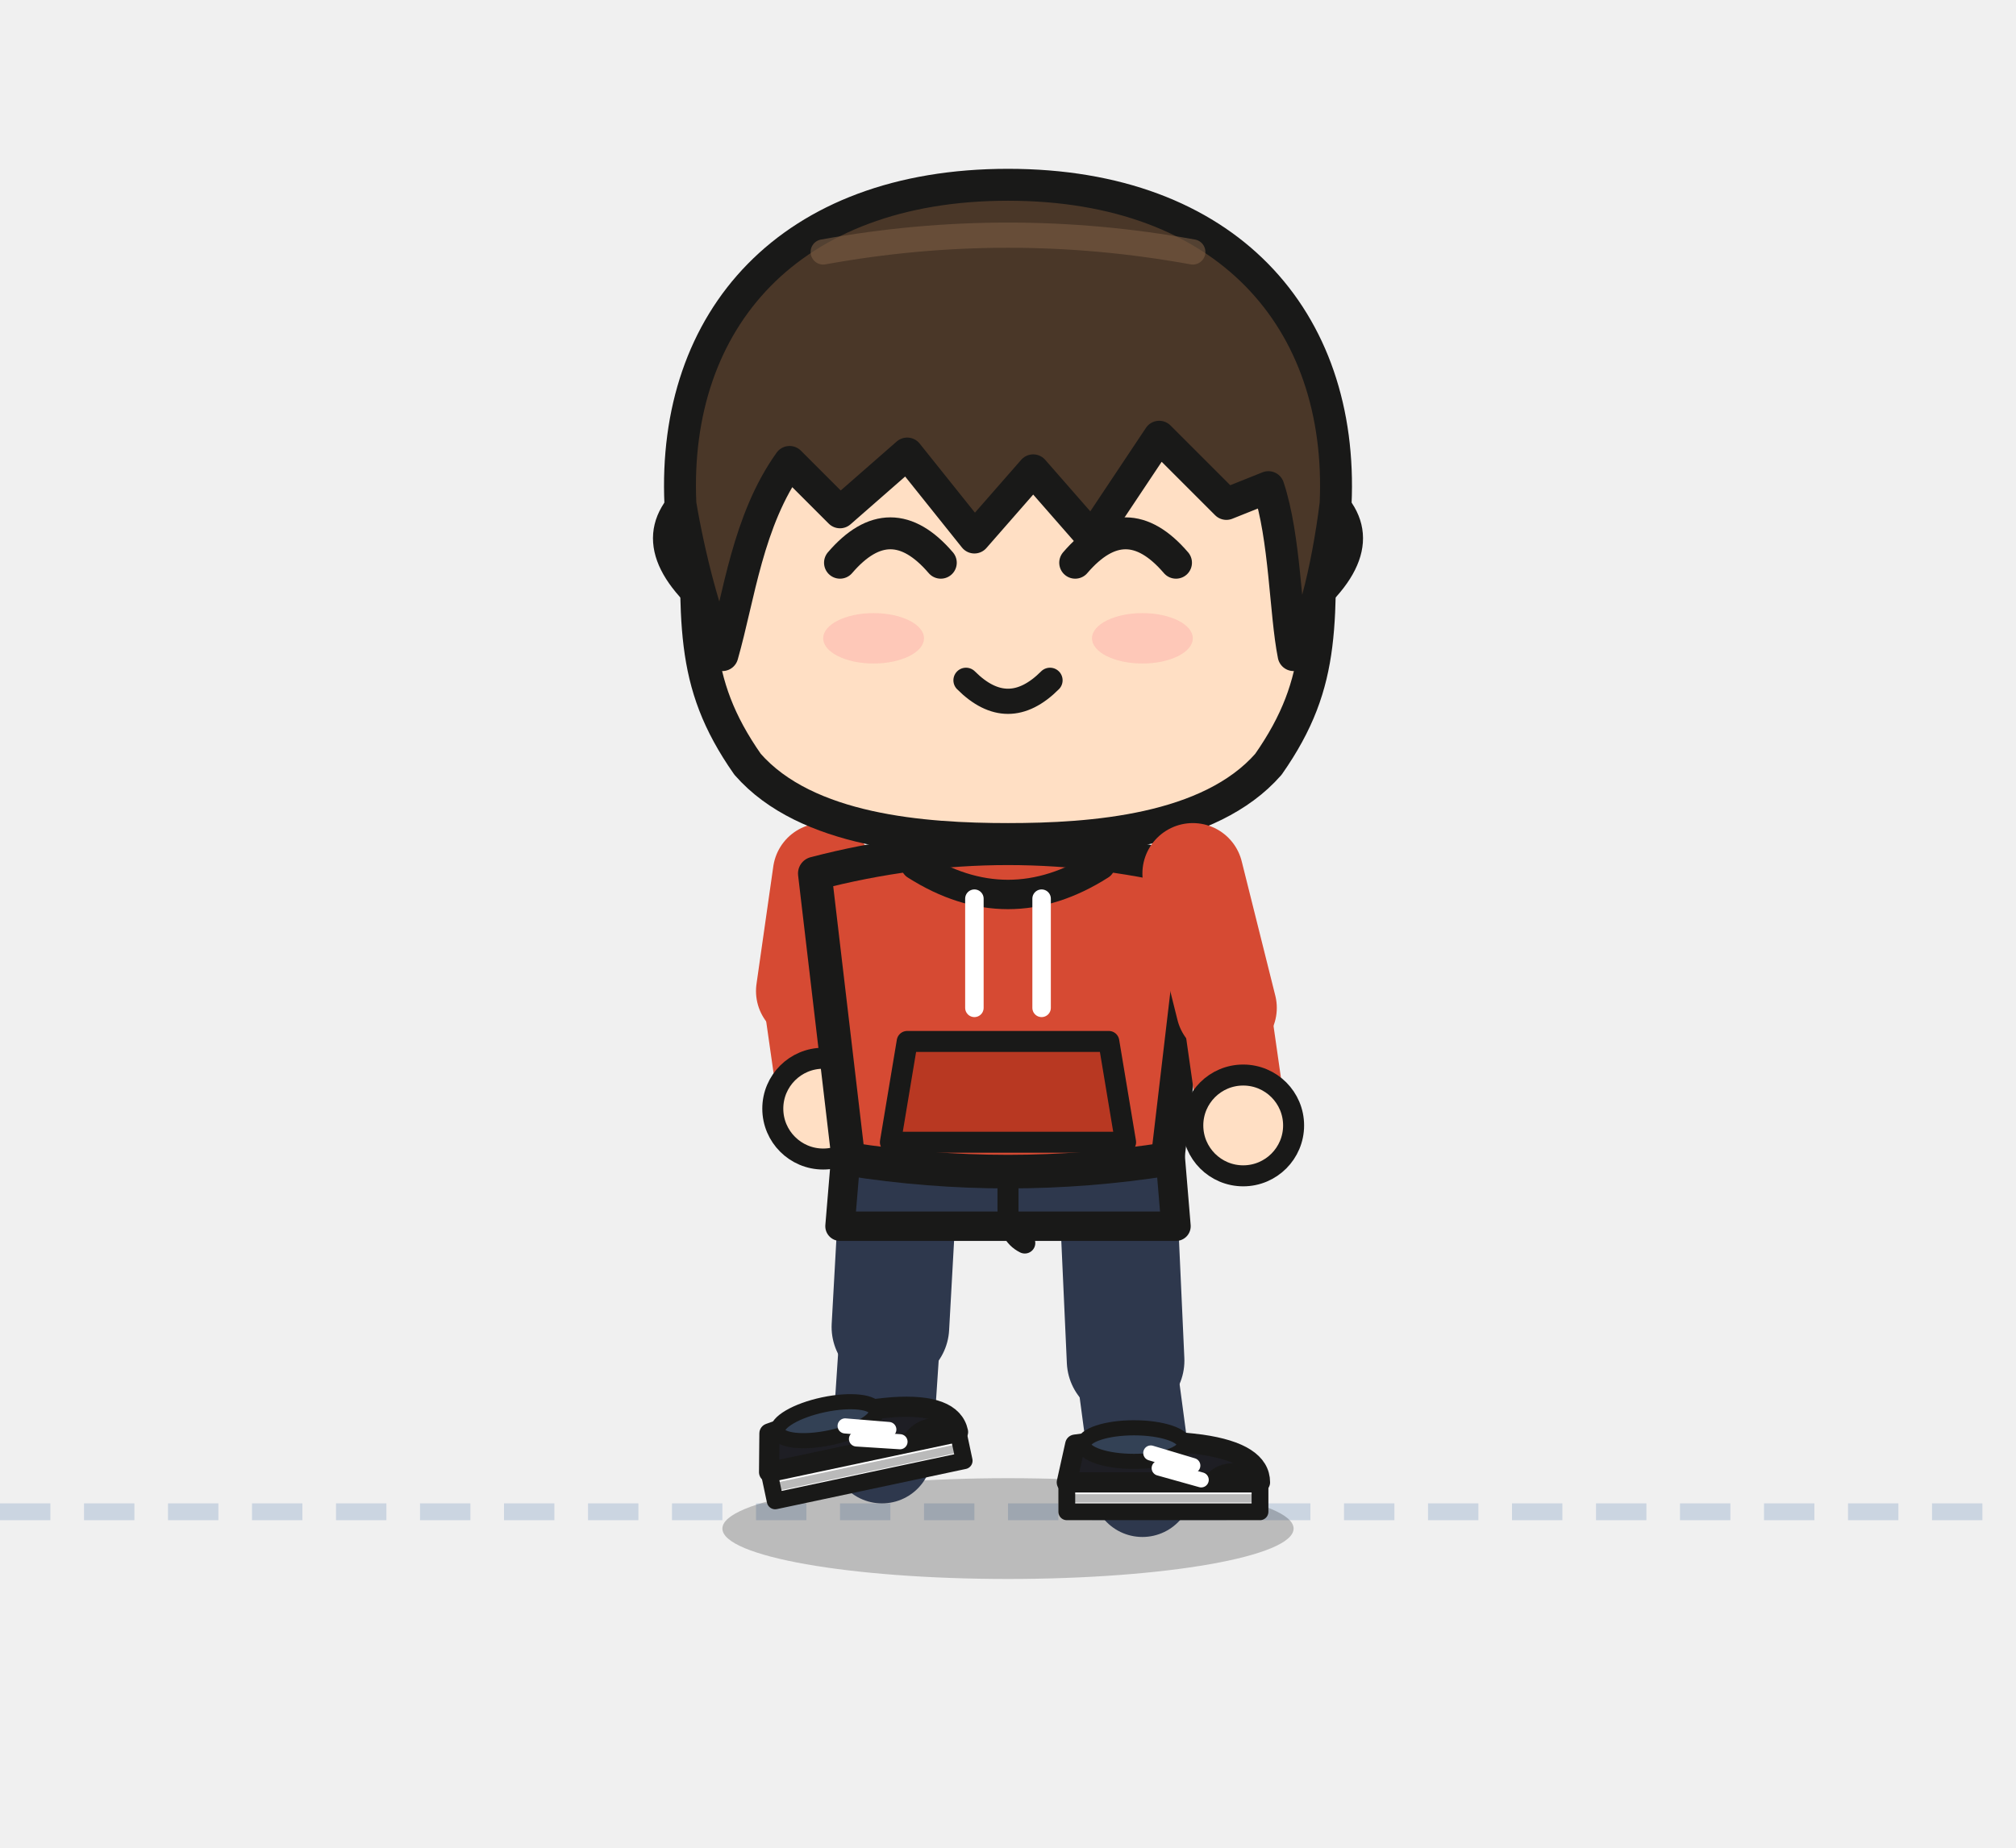
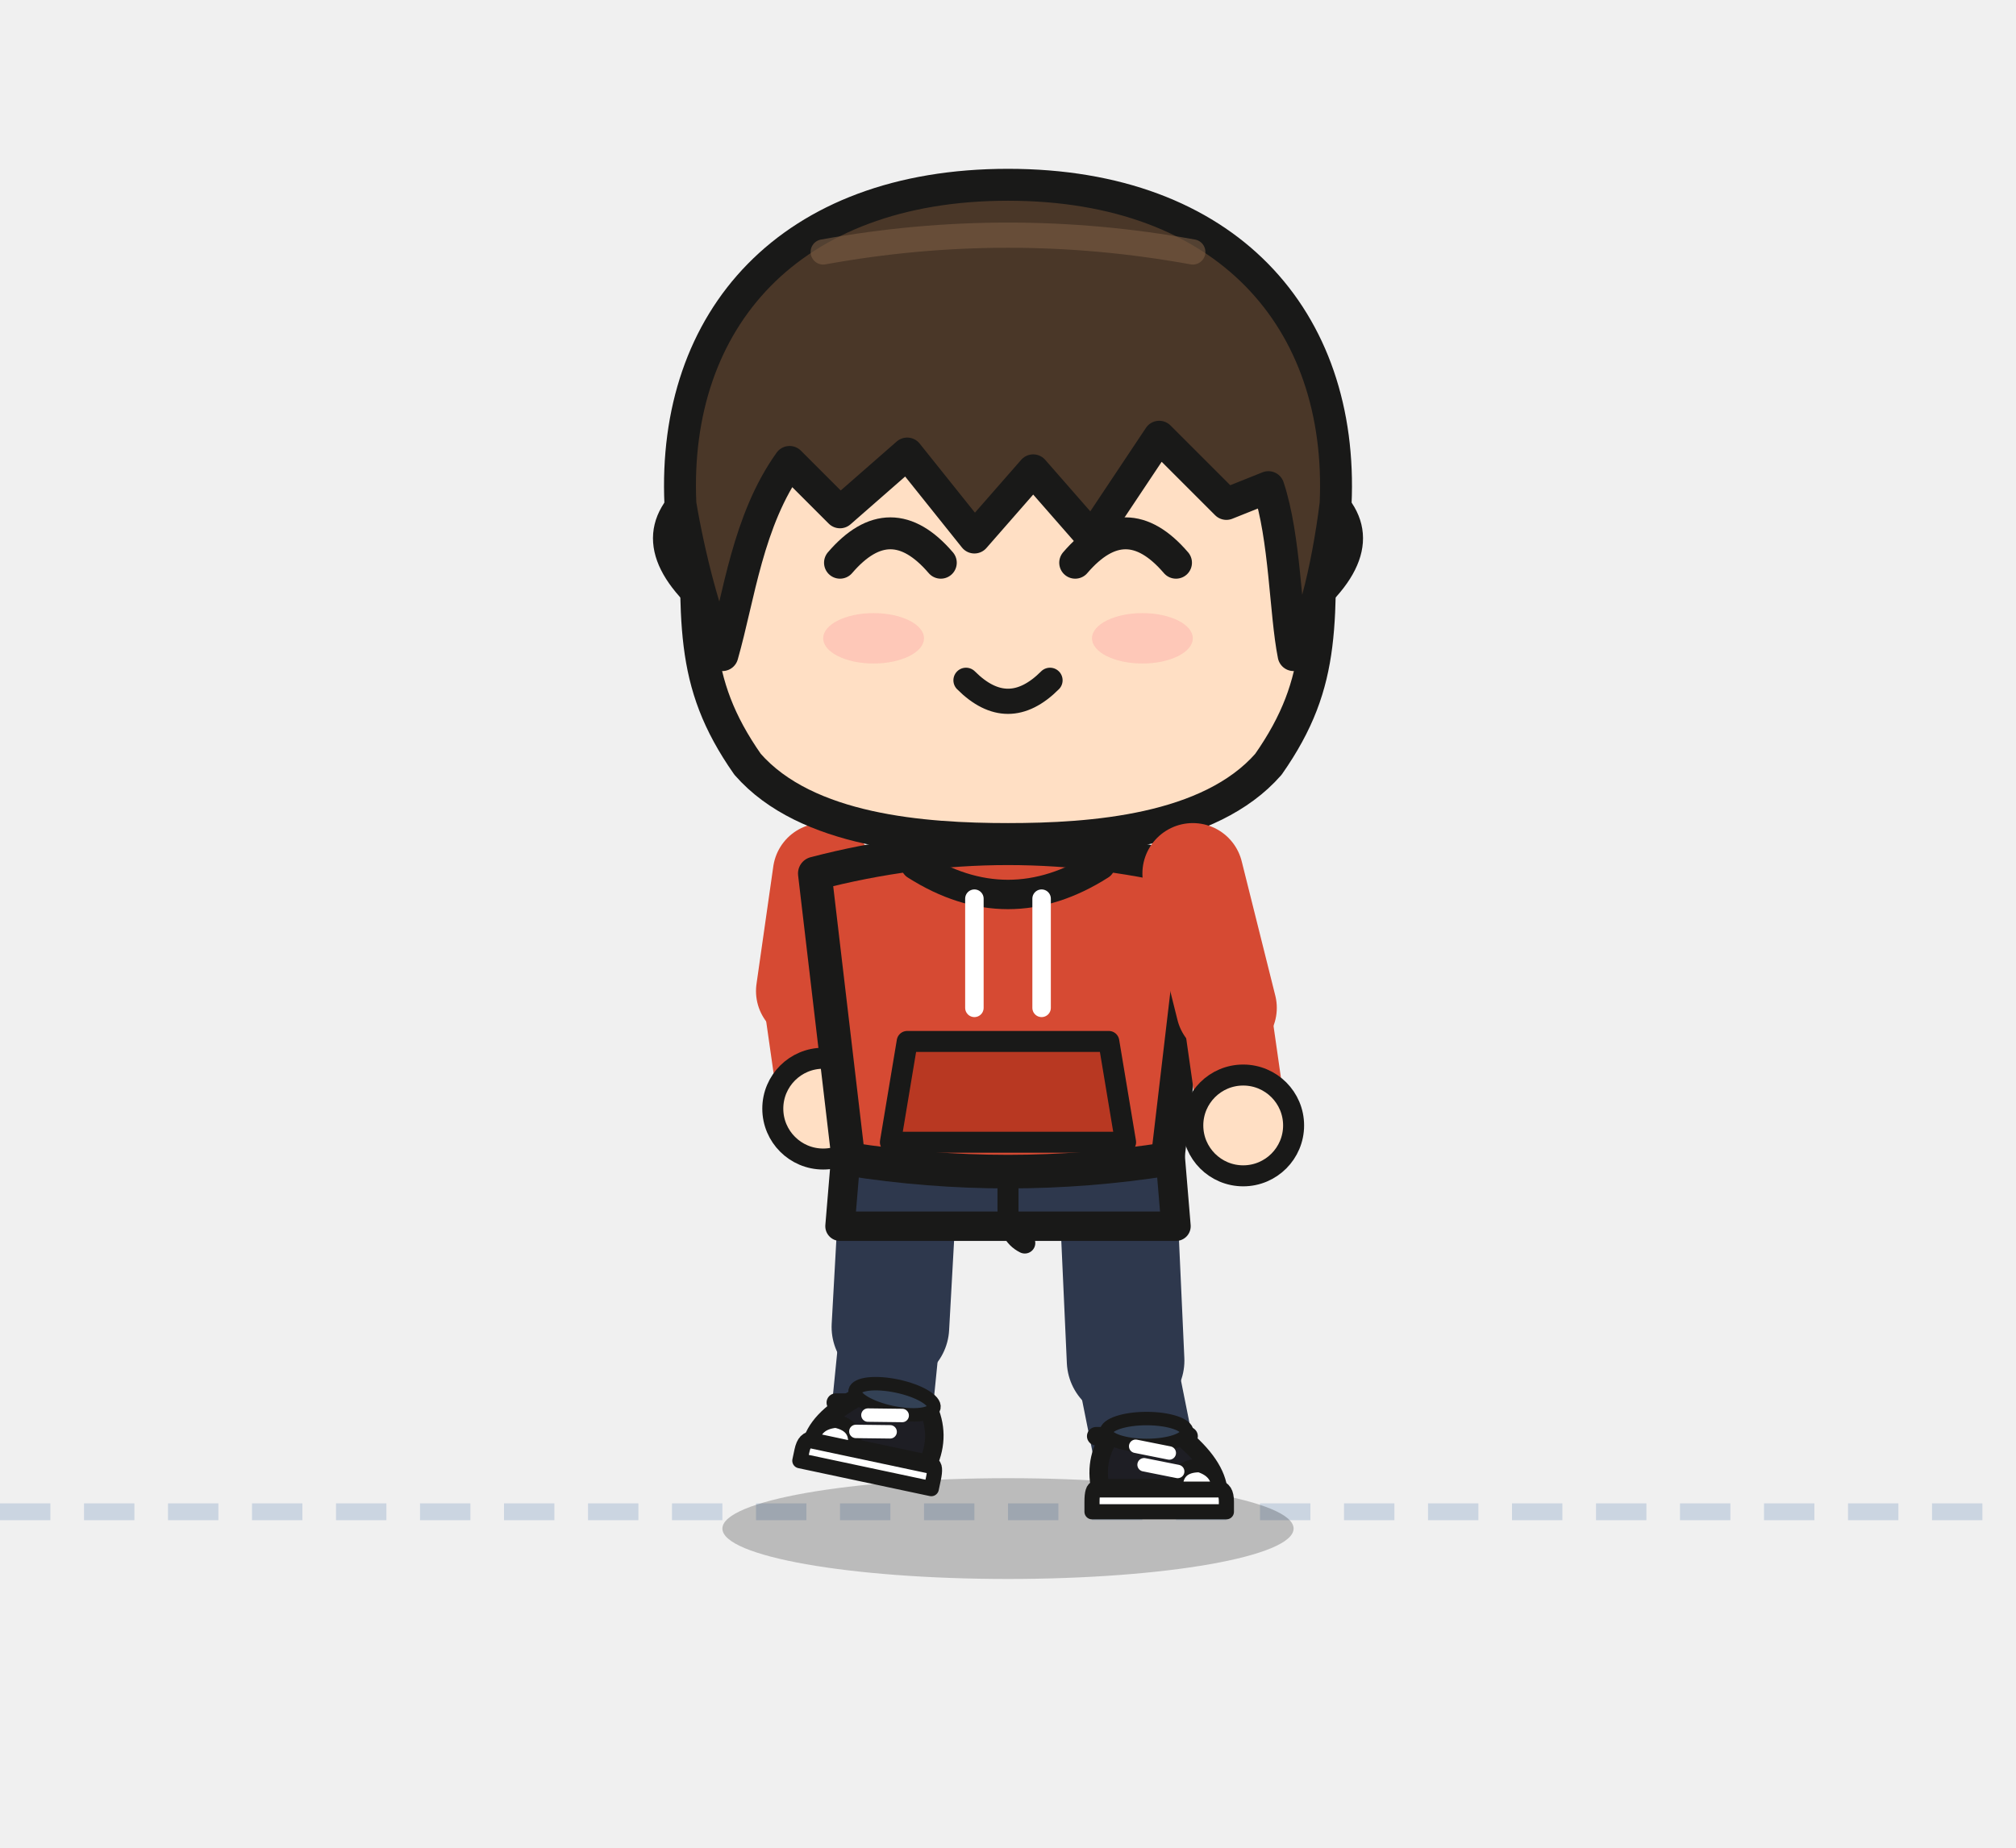
<svg xmlns="http://www.w3.org/2000/svg" viewBox="-120 -180 240 220" width="480" height="440" style="background:#ffffff; border-radius:8px;">
  <line x1="-120" y1="0" x2="120" y2="0" stroke="#cbd5e1" stroke-width="2" stroke-dasharray="6 4" />
  <g transform="scale(1 1)" stroke-linecap="round" stroke-linejoin="round">
    <ellipse cx="0" cy="2" rx="34" ry="6" fill="rgba(0,0,0,0.22)" />
    <line x1="-22" y1="-76" x2="-24" y2="-62" stroke="#d64a33" stroke-width="12" />
    <line x1="-24" y1="-62" x2="-22" y2="-48" stroke="#d64a33" stroke-width="10.5" />
    <circle cx="-24" cy="-62" r="5.5" fill="#d64a33" />
    <circle cx="-22" cy="-48" r="6" fill="#ffdfc4" stroke="#191918" stroke-width="2.5" />
    <line x1="-13" y1="-40" x2="-14" y2="-22" stroke="#2e384d" stroke-width="14" stroke-linecap="round" />
-     <line x1="-14" y1="-22" x2="-15" y2="-7" stroke="#2e384d" stroke-width="12" stroke-linecap="round" />
+     <line x1="-14" y1="-22" x2="-15" y2="-12" stroke="#2e384d" stroke-width="12" stroke-linecap="round" />
    <circle cx="-14" cy="-22" r="6.5" fill="#2e384d" />
-     <line x1="-21" y1="-9" x2="-9" y2="-9" stroke="#191918" stroke-width="2.5" stroke-linecap="round" />
-     <g transform="translate(-15 -4) rotate(-12)">
-       <path d="M -13 -3.5 L 10 -3.5 L 10 0 L -13 0 Z" fill="#ffffff" stroke="#191918" stroke-width="2" />
-       <line x1="-12" y1="-1.6" x2="9" y2="-1.6" stroke="#191918" stroke-width="1" opacity="0.3" />
-       <path d="M -12 -8 Q -5 -9 3 -8 Q 10 -7 10 -3.5 L -13 -3.5 Z" fill="#1e1e24" stroke="#191918" stroke-width="2.4" />
-       <path d="M 4 -3.5 Q 6 -6 10 -4 Q 10 -3.5 10 -3.5 Z" fill="#ffffff" stroke="#191918" stroke-width="1.8" />
-       <ellipse cx="-5" cy="-8" rx="6" ry="2" fill="#334155" stroke="#191918" stroke-width="1.8" />
-       <line x1="-3" y1="-7" x2="2" y2="-5.5" stroke="#ffffff" stroke-width="1.8" stroke-linecap="round" />
-       <line x1="-2" y1="-5.2" x2="3" y2="-3.8" stroke="#ffffff" stroke-width="1.8" stroke-linecap="round" />
+     <line x1="-20.5" y1="-13" x2="-9.5" y2="-13" stroke="#191918" stroke-width="2.2" stroke-linecap="round" />
+     <g id="right-shoe-front" transform="translate(-15 -4) scale(-1 1) rotate(-12)">
+       <path d="M -5.5 -2.8 L 9 -2.8 Q 10 -2.8 10 -1.2 L 10 0 L -6 0 L -6 -1.2 Q -6 -2.8 -5.5 -2.8 Z" fill="#ffffff" stroke="#191918" stroke-width="1.8" />
+       <path d="M -5 -2.8 Q -5.8 -6.5 -3.5 -9.5 L 4 -9.5 Q 8.5 -6 9 -2.8 Z" fill="#1e1e24" stroke="#191918" stroke-width="2.2" />
+       <ellipse cx="0.5" cy="-9.5" rx="4.8" ry="1.6" fill="#334155" stroke="#191918" stroke-width="1.6" />
+       <path d="M 4 -2.8 Q 4 -5.5 6.8 -5.5 Q 9 -4.8 9 -2.8 Z" fill="#ffffff" stroke="#191918" stroke-width="1.6" />
+       <line x1="-0.8" y1="-7.8" x2="3.2" y2="-7.0" stroke="#ffffff" stroke-width="1.6" stroke-linecap="round" />
+       <line x1="0.2" y1="-5.6" x2="4.2" y2="-4.8" stroke="#ffffff" stroke-width="1.6" stroke-linecap="round" />
    </g>
    <line x1="13" y1="-40" x2="14" y2="-18" stroke="#2e384d" stroke-width="14" stroke-linecap="round" />
-     <line x1="14" y1="-18" x2="16" y2="-3" stroke="#2e384d" stroke-width="12" stroke-linecap="round" />
+     <line x1="14" y1="-18" x2="16" y2="-8" stroke="#2e384d" stroke-width="12" stroke-linecap="round" />
    <circle cx="14" cy="-18" r="6.5" fill="#2e384d" />
-     <line x1="10" y1="-5" x2="22" y2="-5" stroke="#191918" stroke-width="2.5" stroke-linecap="round" />
-     <g transform="translate(16 0) rotate(0)">
-       <path d="M -9 -3.5 L 14 -3.5 L 14 0 L -9 0 Z" fill="#ffffff" stroke="#191918" stroke-width="2" />
-       <line x1="-8" y1="-1.6" x2="13" y2="-1.6" stroke="#191918" stroke-width="1" opacity="0.3" />
-       <path d="M -8 -8 Q -1 -9 7 -8 Q 14 -7 14 -3.5 L -9 -3.5 Z" fill="#1e1e24" stroke="#191918" stroke-width="2.4" />
-       <path d="M 8 -3.5 Q 10 -6 14 -4 Q 14 -3.5 14 -3.5 Z" fill="#ffffff" stroke="#191918" stroke-width="1.8" />
-       <ellipse cx="-1" cy="-8" rx="6" ry="2" fill="#334155" stroke="#191918" stroke-width="1.8" />
-       <line x1="1" y1="-7" x2="6" y2="-5.5" stroke="#ffffff" stroke-width="1.8" stroke-linecap="round" />
-       <line x1="2" y1="-5.2" x2="7" y2="-3.8" stroke="#ffffff" stroke-width="1.8" stroke-linecap="round" />
+     <line x1="10.5" y1="-9" x2="21.5" y2="-9" stroke="#191918" stroke-width="2.2" stroke-linecap="round" />
+     <g id="left-shoe-front" transform="translate(16 0) scale(1 1) rotate(0)">
+       <path d="M -5.5 -2.8 L 9 -2.8 Q 10 -2.8 10 -1.2 L 10 0 L -6 0 L -6 -1.2 Q -6 -2.8 -5.5 -2.8 Z" fill="#ffffff" stroke="#191918" stroke-width="1.8" />
+       <path d="M -5 -2.8 Q -5.8 -6.5 -3.5 -9.5 L 4 -9.5 Q 8.5 -6 9 -2.8 Z" fill="#1e1e24" stroke="#191918" stroke-width="2.2" />
+       <ellipse cx="0.5" cy="-9.5" rx="4.8" ry="1.6" fill="#334155" stroke="#191918" stroke-width="1.6" />
+       <path d="M 4 -2.8 Q 4 -5.5 6.8 -5.5 Q 9 -4.8 9 -2.8 Z" fill="#ffffff" stroke="#191918" stroke-width="1.6" />
+       <line x1="-0.8" y1="-7.8" x2="3.2" y2="-7.0" stroke="#ffffff" stroke-width="1.6" stroke-linecap="round" />
+       <line x1="0.2" y1="-5.6" x2="4.2" y2="-4.8" stroke="#ffffff" stroke-width="1.6" stroke-linecap="round" />
    </g>
    <polygon points="-19,-46 19,-46 20,-34 -20,-34" fill="#2e384d" stroke="#191918" stroke-width="3.5" />
    <path d="M 0 -44 L 0 -36 Q 0 -33 2 -32" stroke="#191918" stroke-width="2.5" stroke-linecap="round" fill="none" />
    <line x1="-18" y1="-45" x2="18" y2="-45" stroke="#191918" stroke-width="2" opacity="0.5" />
    <path d="M -8 -90 L 8 -90 L 10 -74 L -10 -74 Z" fill="#ffdfc4" stroke="#191918" stroke-width="3" />
    <ellipse cx="0" cy="-87" rx="8" ry="3" fill="rgba(0,0,0,0.12)" />
    <path d="M -23 -76 Q 0 -82 23 -76 L 19 -42 Q 0 -39 -19 -42 Z" fill="#d64a33" stroke="#191918" stroke-width="4" />
    <path d="M -11 -77 Q 0 -70 11 -77" stroke="#191918" stroke-width="3.5" fill="none" />
    <path d="M -12 -56 L 12 -56 L 14 -44 L -14 -44 Z" fill="#b83822" stroke="#191918" stroke-width="2.5" />
    <line x1="-4" y1="-73" x2="-4" y2="-60" stroke="#ffffff" stroke-width="2.2" stroke-linecap="round" />
    <line x1="4" y1="-73" x2="4" y2="-60" stroke="#ffffff" stroke-width="2.2" stroke-linecap="round" />
    <g transform="translate(0 -118)">
      <path d="M 0 -36 C 23 -36, 37 -22, 37 -4 C 37 12, 38 19, 31 29 C 24 37, 10 38, 0 38 C -10 38, -24 37, -31 29 C -38 19, -37 12, -37 -4 C -37 -22, -23 -36, 0 -36 Z" fill="#ffdfc4" stroke="#191918" stroke-width="4" />
      <g stroke="#191918" stroke-width="3">
        <path d="M -37 -4 Q -45 2 -36 10" fill="#ffdfc4" />
        <path d="M 37 -4 Q 45 2 36 10" fill="#ffdfc4" />
      </g>
      <ellipse cx="-16" cy="14" rx="6" ry="3" fill="#fca5a5" opacity="0.4" />
      <ellipse cx="16" cy="14" rx="6" ry="3" fill="#fca5a5" opacity="0.4" />
      <path d="M -20 5 Q -14 -2 -8 5" stroke="#191918" stroke-width="3.8" stroke-linecap="round" fill="none" />
      <path d="M 8 5 Q 14 -2 20 5" stroke="#191918" stroke-width="3.8" stroke-linecap="round" fill="none" />
      <path d="M -20 -8 Q -14 -10 -8 -8" stroke="#191918" stroke-width="2.8" stroke-linecap="round" fill="none" />
      <path d="M 8 -8 Q 14 -10 20 -8" stroke="#191918" stroke-width="2.8" stroke-linecap="round" fill="none" />
      <path d="M -5 19 Q 0 24 5 19" stroke="#191918" stroke-width="3" stroke-linecap="round" fill="none" />
      <path d="M -39 -2 C -40 -24, -26 -40, 0 -40 C 26 -40, 40 -24, 39 -2 C 38 6, 36 14, 34 16 C 33 11, 33 2, 31 -4 L 26 -2 L 18 -10 L 10 2 L 3 -6 L -4 2 L -12 -8 L -20 -1 L -26 -7 C -31 0, -32 9, -34 16 C -36 12, -38 4, -39 -2 Z" fill="#4a3728" stroke="#191918" stroke-width="3.8" />
      <path d="M -22 -32 Q 0 -36 22 -32" stroke="#7a5c43" stroke-width="3" stroke-linecap="round" fill="none" opacity="0.6" />
    </g>
    <line x1="22" y1="-76" x2="26" y2="-60" stroke="#d64a33" stroke-width="12" />
    <line x1="26" y1="-60" x2="28" y2="-46" stroke="#d64a33" stroke-width="10.5" />
    <circle cx="26" cy="-60" r="5.5" fill="#d64a33" />
    <g transform="translate(28 -46)">
      <circle cx="0" cy="0" r="6" fill="#ffdfc4" stroke="#191918" stroke-width="2.5" />
    </g>
  </g>
</svg>
